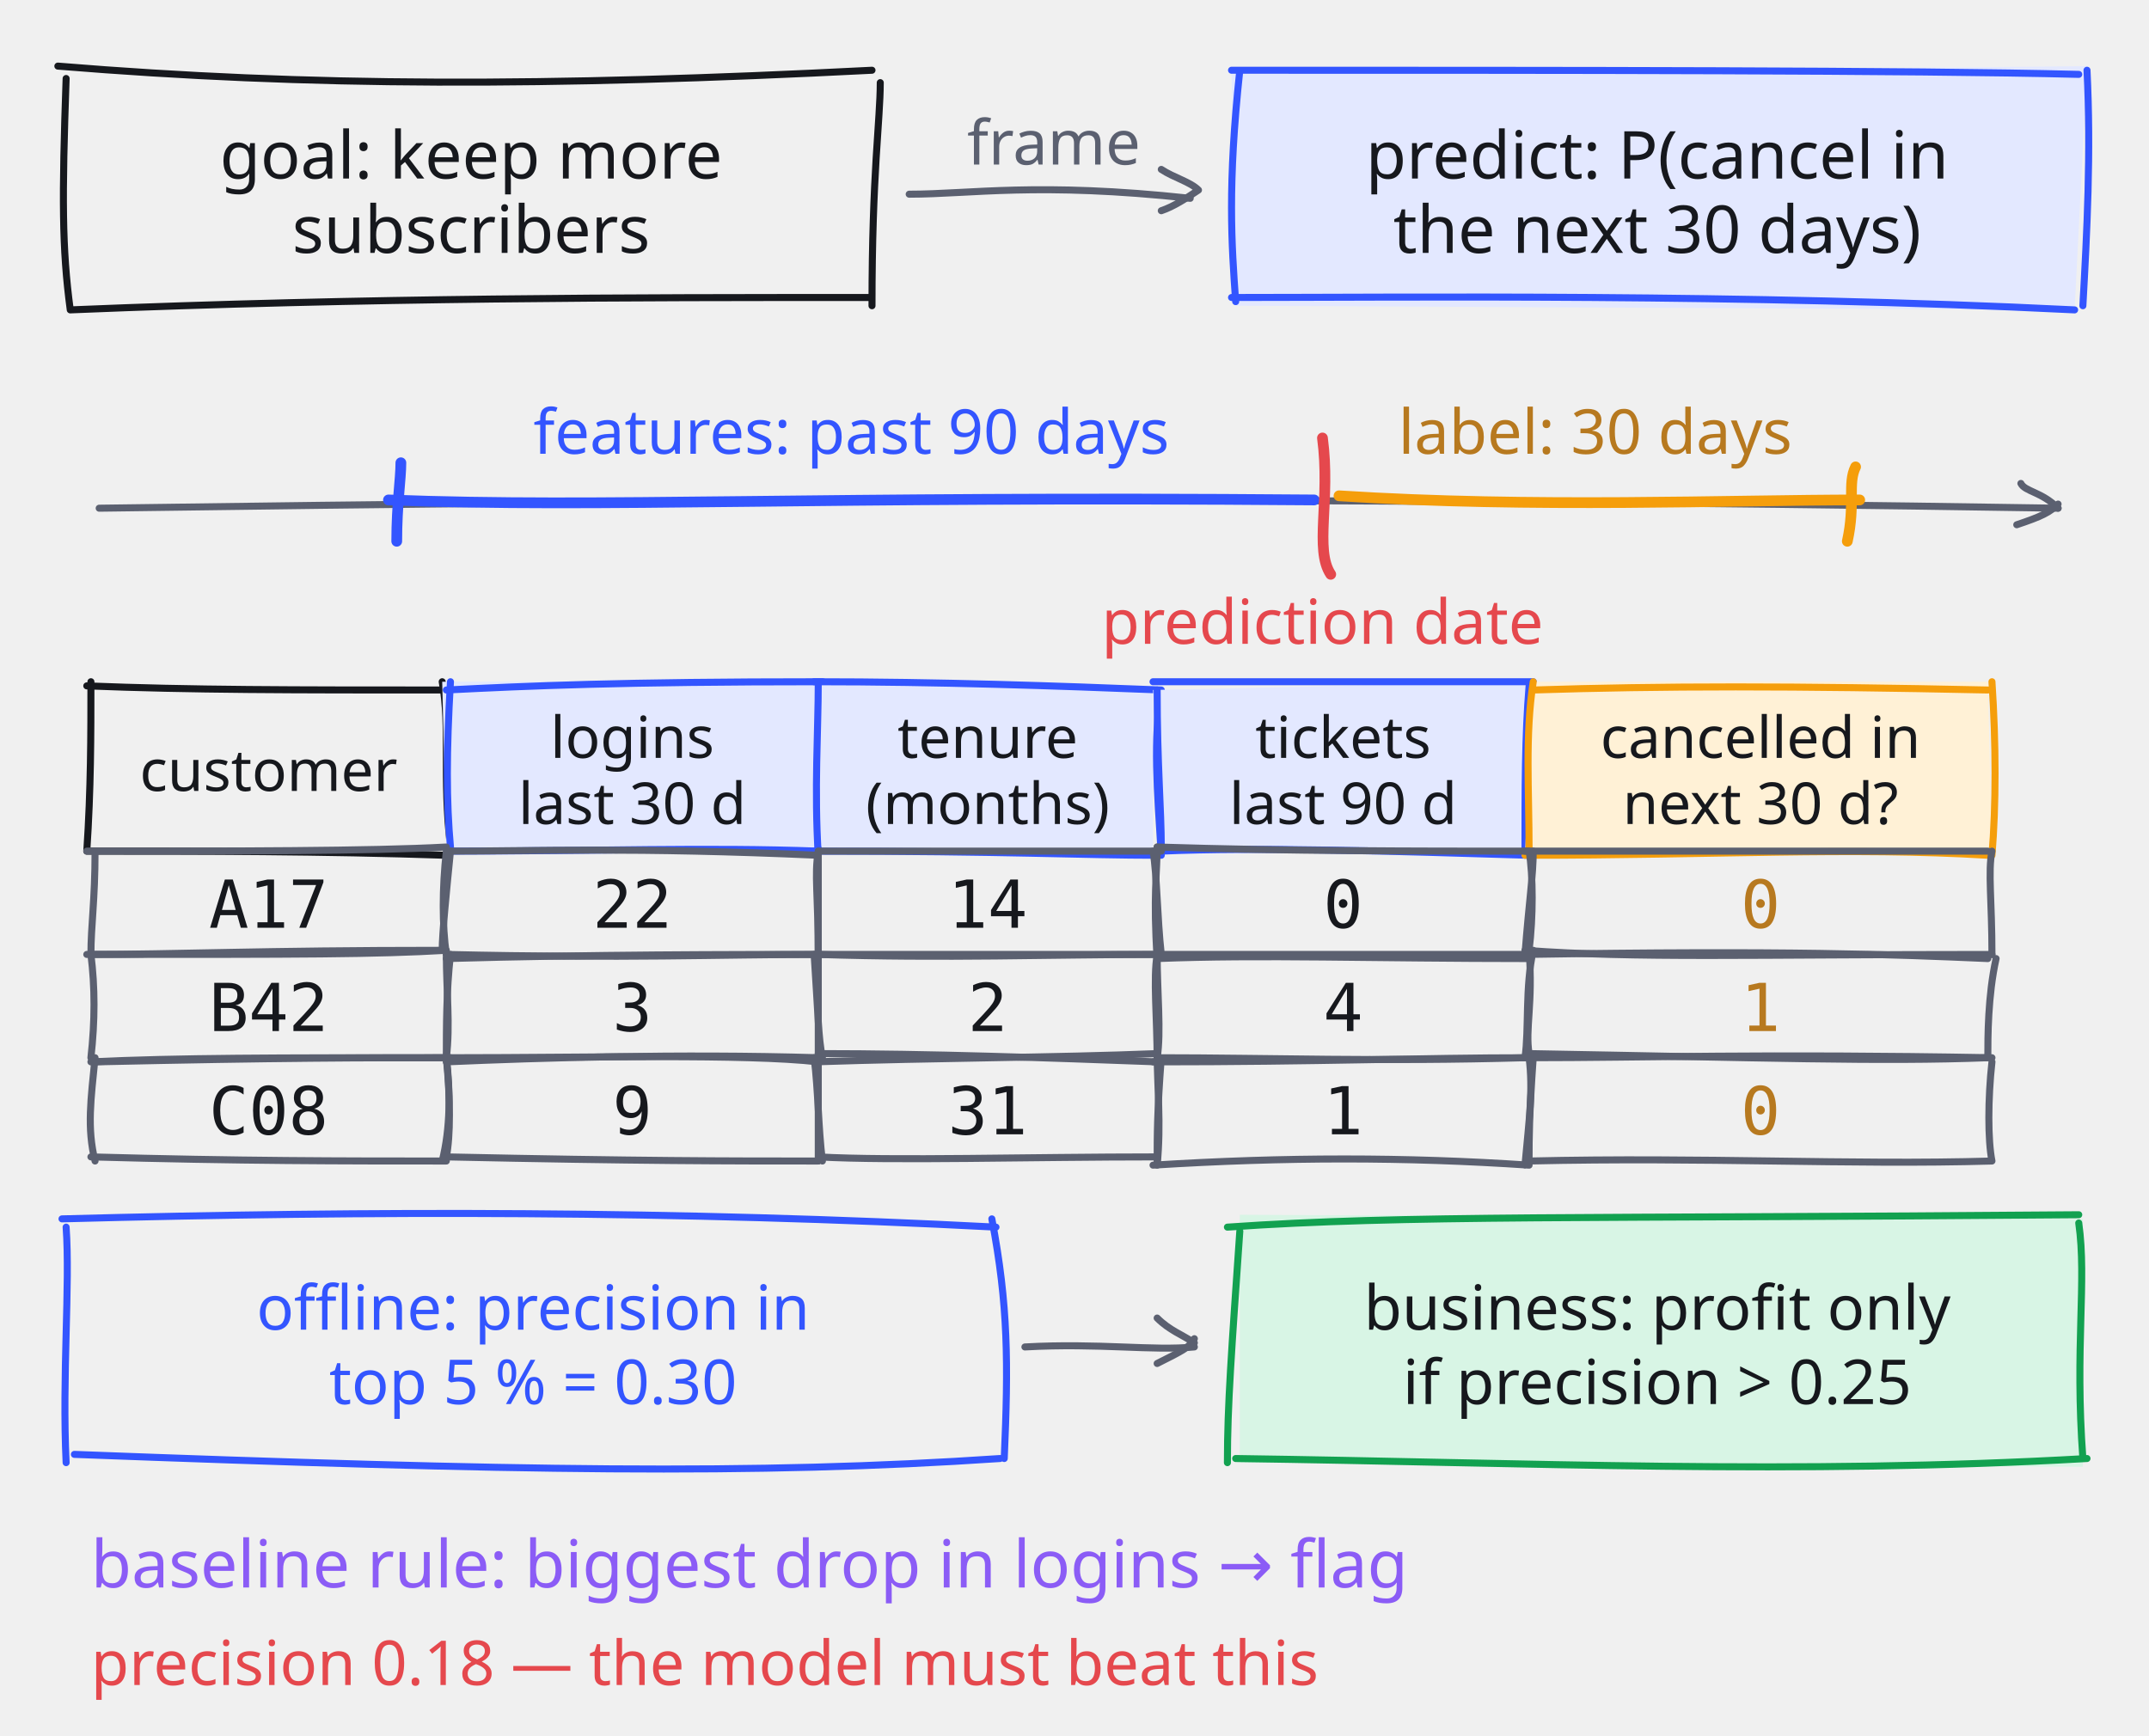
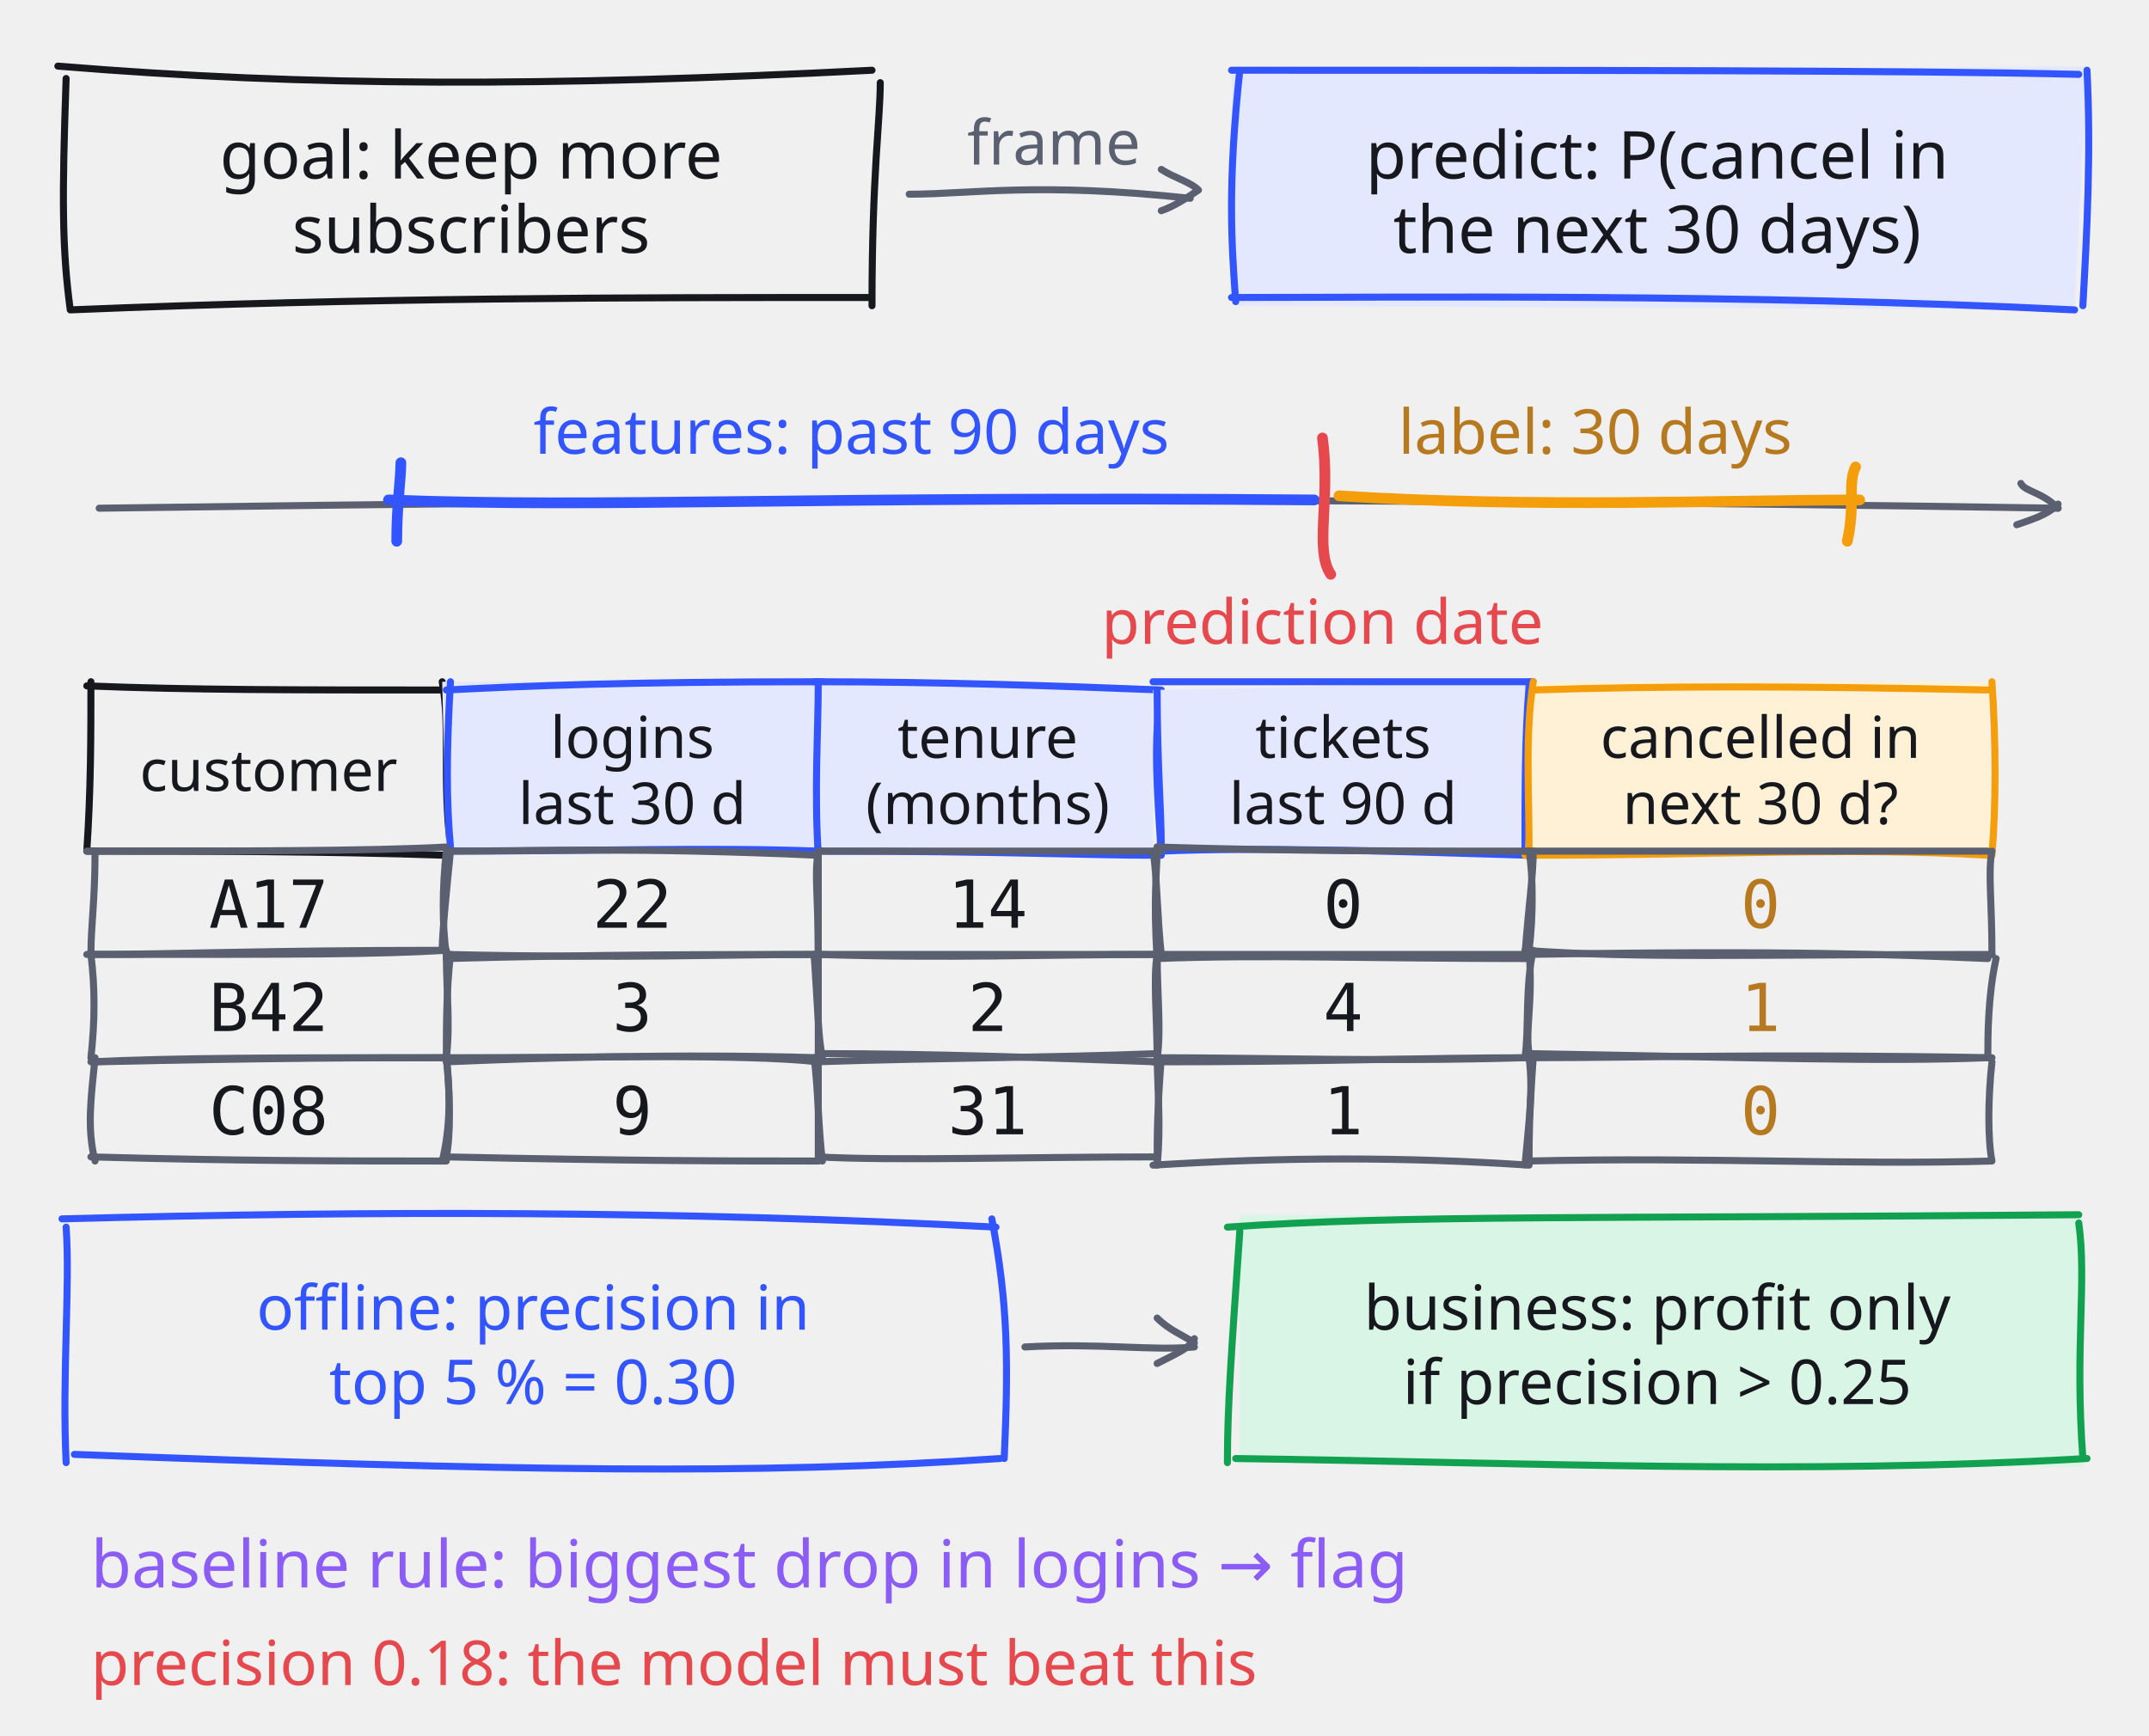
<svg xmlns="http://www.w3.org/2000/svg" viewBox="0 0 520 420" class="dg" data-diagram="ml-problem-framing">
  <style>
.dg path{fill:none;stroke-linecap:round;stroke-linejoin:round;stroke-width:1.7}
.dg .w-thick{stroke-width:2.6}.dg .w-thin{stroke-width:1.1}
.dg text{font-family:'Segoe Print','Bradley Hand','Comic Sans MS',system-ui,sans-serif;stroke:none}.dg .t-mono{font-family:'JetBrains Mono',monospace}
.s-ink{stroke:#16181D}.s-muted{stroke:#5B6070}.s-red{stroke:#E5484D}.s-blue{stroke:#3355FF}.s-green{stroke:#12A150}.s-orange{stroke:#F59E0B}.s-violet{stroke:#8B5CF6}.s-paper{stroke:#fff}.s-hl{stroke:#FFE45C}
.f-ink{fill:#16181D!important}.f-muted{fill:#E9E3D9!important}.f-red{fill:#FDE2E2!important}.f-blue{fill:#E3E8FF!important}.f-green{fill:#D8F5E5!important}.f-orange{fill:#FFF1D6!important}.f-violet{fill:#EDE5FF!important}.f-paper{fill:#fff!important}.f-hl{fill:#FFE45C!important}
.h-red{stroke:#E5484D}.h-blue{stroke:#3355FF}.h-green{stroke:#12A150}.h-orange{stroke:#F59E0B}.h-violet{stroke:#8B5CF6}.h-hl{stroke:#FFE45C}.h-ink{stroke:#16181D}.h-muted{stroke:#9AA0AE}
.t-ink{fill:#16181D}.t-muted{fill:#5B6070}.t-red{fill:#E5484D}.t-blue{fill:#3355FF}.t-green{fill:#12A150}.t-orange{fill:#B7791F}.t-violet{fill:#8B5CF6}.t-paper{fill:#fff}
</style>
  <g>
    <path d="M14 16 C75 21, 132 21, 211 17 M213 20 C213 29, 211 42, 211 74 M211 72 C152 72, 90 72, 17 75 M17 75 C15 60, 15 48, 16 19" class="s-ink" />
    <text x="114" y="37" font-size="16" text-anchor="middle" dominant-baseline="central" class="t t-ink">goal: keep more</text>
    <text x="114" y="55" font-size="16" text-anchor="middle" dominant-baseline="central" class="t t-ink">subscribers</text>
  </g>
  <g>
    <path d="M220 47 C235 47, 251 44, 288 48" class="s-muted" />
    <path d="M281 41 C284 43, 288 44, 290 46 M290 46 C287 48, 284 50, 281 51" class="s-muted" />
    <text x="255" y="34" font-size="15" text-anchor="middle" dominant-baseline="central" class="t t-muted">frame</text>
  </g>
  <g>
    <path d="M298 18 L505 16 L502 75 L299 74" class="f-blue" />
    <path d="M298 17 C379 17, 463 17, 503 18 M505 17 C506 37, 505 56, 504 74 M502 75 C421 71, 340 72, 298 72 M299 73 C298 59, 297 45, 300 17" class="s-blue" />
    <text x="401" y="37" font-size="16" text-anchor="middle" dominant-baseline="central" class="t t-ink">predict: P(cancel in</text>
    <text x="401" y="55" font-size="16" text-anchor="middle" dominant-baseline="central" class="t t-ink">the next 30 days)</text>
  </g>
  <g>
    <path d="M24 123 C166 121, 310 120, 498 123" class="s-muted" />
    <path d="M489 117 C490 119, 494 119, 498 123 M498 122 C496 124, 494 125, 488 127" class="s-muted" />
  </g>
  <g>
    <path d="M97 112 C97 116, 96 122, 96 131" class="s-blue w-thick" />
    <path d="M94 121 C146 123, 196 120, 318 121" class="s-blue w-thick" />
    <text x="206" y="104" font-size="15" text-anchor="middle" dominant-baseline="central" class="t t-blue">features: past 90 days</text>
  </g>
  <g>
    <path d="M320 106 C322 121, 318 133, 322 139" class="s-red w-thick" />
    <text x="320" y="150" font-size="15" text-anchor="middle" dominant-baseline="central" class="t t-red">prediction date</text>
  </g>
  <g>
    <path d="M324 120 C371 123, 419 121, 450 121" class="s-orange w-thick" />
    <path d="M449 113 C447 117, 449 122, 447 131" class="s-orange w-thick" />
    <text x="386" y="104" font-size="15" text-anchor="middle" dominant-baseline="central" class="t t-orange">label: 30 days</text>
  </g>
  <g>
    <path d="M21 166 C46 167, 71 167, 108 167 M107 165 C109 176, 107 188, 109 205 M108 207 C78 206, 49 206, 21 206 M21 206 C22 191, 22 178, 22 165" class="s-ink" />
    <text x="65" y="186" font-size="14" text-anchor="middle" dominant-baseline="central" class="t t-ink">customer</text>
    <path d="M107 165 L198 165 L198 206 L108 206" class="f-blue" />
    <path d="M108 167 C128 166, 150 165, 199 165 M199 166 C198 175, 198 186, 198 206 M198 206 C171 205, 145 206, 109 206 M109 205 C108 194, 108 182, 109 165" class="s-blue" />
    <text x="153" y="178" font-size="14" text-anchor="middle" dominant-baseline="central" class="t t-ink">logins</text>
    <text x="153" y="194" font-size="14" text-anchor="middle" dominant-baseline="central" class="t t-ink">last 30 d</text>
    <path d="M198 165 L279 166 L279 206 L198 205" class="f-blue" />
    <path d="M197 165 C227 165, 256 166, 281 167 M281 167 C279 179, 280 191, 281 207 M280 207 C262 207, 244 206, 197 206 M198 207 C197 191, 198 177, 198 165" class="s-blue" />
    <text x="239" y="178" font-size="14" text-anchor="middle" dominant-baseline="central" class="t t-ink">tenure</text>
    <text x="239" y="194" font-size="14" text-anchor="middle" dominant-baseline="central" class="t t-ink">(months)</text>
    <path d="M279 167 L370 165 L370 206 L281 205" class="f-blue" />
    <path d="M279 165 C306 165, 331 165, 371 165 M370 166 C369 178, 369 191, 369 207 M370 207 C337 206, 304 205, 281 206 M281 205 C281 196, 280 185, 280 167" class="s-blue" />
    <text x="325" y="178" font-size="14" text-anchor="middle" dominant-baseline="central" class="t t-ink">tickets</text>
    <text x="325" y="194" font-size="14" text-anchor="middle" dominant-baseline="central" class="t t-ink">last 90 d</text>
    <path d="M371 165 L481 165 L482 206 L369 207" class="f-orange" />
    <path d="M371 167 C402 166, 434 166, 481 167 M482 165 C483 180, 483 195, 482 207 M481 207 C448 205, 415 207, 369 207 M370 206 C370 191, 369 178, 371 165" class="s-orange" />
    <text x="426" y="178" font-size="14" text-anchor="middle" dominant-baseline="central" class="t t-ink">cancelled in</text>
    <text x="426" y="194" font-size="14" text-anchor="middle" dominant-baseline="central" class="t t-ink">next 30 d?</text>
  </g>
  <g>
    <path d="M21 206 C56 206, 90 206, 108 205 M109 206 C108 216, 107 226, 107 230 M108 230 C91 231, 73 231, 22 231 M22 231 C22 224, 23 218, 23 206" class="s-muted" />
    <text x="65" y="219" font-size="16" text-anchor="middle" dominant-baseline="central" class="t t-ink t-mono">A17</text>
    <path d="M108 206 C130 206, 153 205, 198 207 M198 206 C197 212, 198 216, 198 232 M198 231 C174 231, 152 232, 108 231 M108 231 C107 224, 107 215, 108 206" class="s-muted" />
    <text x="153" y="219" font-size="16" text-anchor="middle" dominant-baseline="central" class="t t-ink t-mono">22</text>
    <path d="M198 206 C223 206, 247 206, 281 206 M280 205 C280 211, 279 217, 280 232 M280 231 C255 231, 228 232, 198 231 M198 231 C198 222, 198 215, 198 206" class="s-muted" />
    <text x="239" y="219" font-size="16" text-anchor="middle" dominant-baseline="central" class="t t-ink t-mono">14</text>
    <path d="M280 205 C312 206, 342 206, 370 206 M371 206 C371 212, 370 218, 369 231 M371 231 C336 231, 304 231, 281 231 M281 231 C280 222, 280 212, 279 206" class="s-muted" />
    <text x="325" y="219" font-size="16" text-anchor="middle" dominant-baseline="central" class="t t-ink t-mono">0</text>
    <path d="M369 206 C415 206, 458 206, 481 206 M482 206 C481 211, 482 218, 482 231 M481 232 C458 231, 433 230, 369 231 M370 230 C371 222, 371 212, 370 206" class="s-muted" />
    <text x="426" y="219" font-size="16" text-anchor="middle" dominant-baseline="central" class="t t-orange t-mono">0</text>
    <path d="M21 231 C43 231, 63 230, 107 230 M108 231 C108 240, 109 248, 108 256 M108 256 C89 256, 68 256, 23 257 M22 256 C23 247, 23 239, 22 231" class="s-muted" />
    <text x="65" y="244" font-size="16" text-anchor="middle" dominant-baseline="central" class="t t-ink t-mono">B42</text>
    <path d="M108 232 C143 231, 178 231, 198 231 M198 231 C198 239, 198 248, 198 257 M198 256 C164 255, 131 256, 108 257 M108 257 C108 248, 108 240, 109 231" class="s-muted" />
    <text x="153" y="244" font-size="16" text-anchor="middle" dominant-baseline="central" class="t t-ink t-mono">3</text>
    <path d="M198 231 C225 231, 253 231, 280 231 M280 231 C280 240, 281 250, 280 256 M280 257 C253 256, 225 255, 198 255 M199 256 C198 251, 198 246, 197 231" class="s-muted" />
    <text x="239" y="244" font-size="16" text-anchor="middle" dominant-baseline="central" class="t t-ink t-mono">2</text>
    <path d="M280 232 C305 231, 332 232, 370 232 M371 230 C369 239, 370 249, 369 256 M370 256 C344 256, 319 257, 279 257 M280 257 C280 246, 279 237, 280 231" class="s-muted" />
    <text x="325" y="244" font-size="16" text-anchor="middle" dominant-baseline="central" class="t t-ink t-mono">4</text>
    <path d="M369 230 C396 232, 423 231, 482 231 M483 232 C481 241, 481 251, 481 256 M481 256 C455 257, 427 256, 370 255 M370 255 C369 249, 371 243, 370 230" class="s-muted" />
    <text x="426" y="244" font-size="16" text-anchor="middle" dominant-baseline="central" class="t t-orange t-mono">1</text>
    <path d="M22 257 C43 256, 66 256, 109 256 M108 256 C109 264, 109 273, 107 281 M108 281 C83 281, 58 281, 22 280 M23 281 C21 273, 22 266, 23 256" class="s-muted" />
    <text x="65" y="269" font-size="16" text-anchor="middle" dominant-baseline="central" class="t t-ink t-mono">C08</text>
    <path d="M109 256 C143 256, 180 255, 198 257 M197 256 C198 264, 198 273, 199 281 M198 281 C176 281, 155 281, 108 280 M108 280 C109 275, 109 266, 108 256" class="s-muted" />
    <text x="153" y="269" font-size="16" text-anchor="middle" dominant-baseline="central" class="t t-ink t-mono">9</text>
    <path d="M197 257 C227 256, 255 256, 280 255 M280 255 C280 263, 281 272, 280 282 M280 280 C249 280, 216 281, 198 280 M198 281 C198 275, 198 269, 198 256" class="s-muted" />
    <text x="239" y="269" font-size="16" text-anchor="middle" dominant-baseline="central" class="t t-ink t-mono">31</text>
    <path d="M280 256 C307 256, 334 257, 369 256 M370 256 C371 264, 370 271, 369 282 M370 282 C340 280, 311 280, 279 282 M280 281 C280 275, 280 269, 281 256" class="s-muted" />
    <text x="325" y="269" font-size="16" text-anchor="middle" dominant-baseline="central" class="t t-ink t-mono">1</text>
    <path d="M370 256 C398 256, 426 255, 482 256 M482 257 C481 266, 481 276, 482 281 M482 281 C447 282, 413 280, 370 281 M370 280 C370 276, 370 270, 371 256" class="s-muted" />
    <text x="426" y="269" font-size="16" text-anchor="middle" dominant-baseline="central" class="t t-orange t-mono">0</text>
  </g>
  <g>
    <path d="M15 295 C90 293, 164 293, 241 297 M240 295 C244 316, 244 330, 243 353 M242 353 C183 357, 124 356, 18 352 M16 354 C15 333, 17 311, 16 297" class="s-blue" />
    <text x="129" y="316" font-size="15" text-anchor="middle" dominant-baseline="central" class="t t-blue">offline: precision in</text>
    <text x="129" y="334" font-size="15" text-anchor="middle" dominant-baseline="central" class="t t-blue">top 5 % = 0.30</text>
  </g>
  <g>
    <path d="M248 326 C266 325, 279 327, 289 326" class="s-muted" />
    <path d="M280 319 C283 322, 286 323, 289 325 M289 324 C288 326, 286 327, 280 330" class="s-muted" />
  </g>
  <g>
    <path d="M300 294 L504 295 L504 355 L300 354" class="f-green" />
    <path d="M297 297 C340 294, 384 295, 503 294 M503 296 C505 310, 502 326, 504 353 M505 353 C435 357, 370 354, 299 353 M297 354 C297 340, 298 327, 300 298" class="s-green" />
    <text x="401" y="316" font-size="15" text-anchor="middle" dominant-baseline="central" class="t t-ink">business: profit only</text>
    <text x="401" y="334" font-size="15" text-anchor="middle" dominant-baseline="central" class="t t-ink">if precision &gt; 0.25</text>
  </g>
  <g>
    <text x="22" y="378" font-size="16" text-anchor="start" dominant-baseline="central" class="t t-violet">baseline rule: biggest drop in logins → flag</text>
  </g>
  <g>
-     <text x="22" y="402" font-size="15" text-anchor="start" dominant-baseline="central" class="t t-red">precision 0.18 — the model must beat this</text>
+     <text x="22" y="402" font-size="15" text-anchor="start" dominant-baseline="central" class="t t-red">precision 0.18: the model must beat this</text>
  </g>
</svg>
